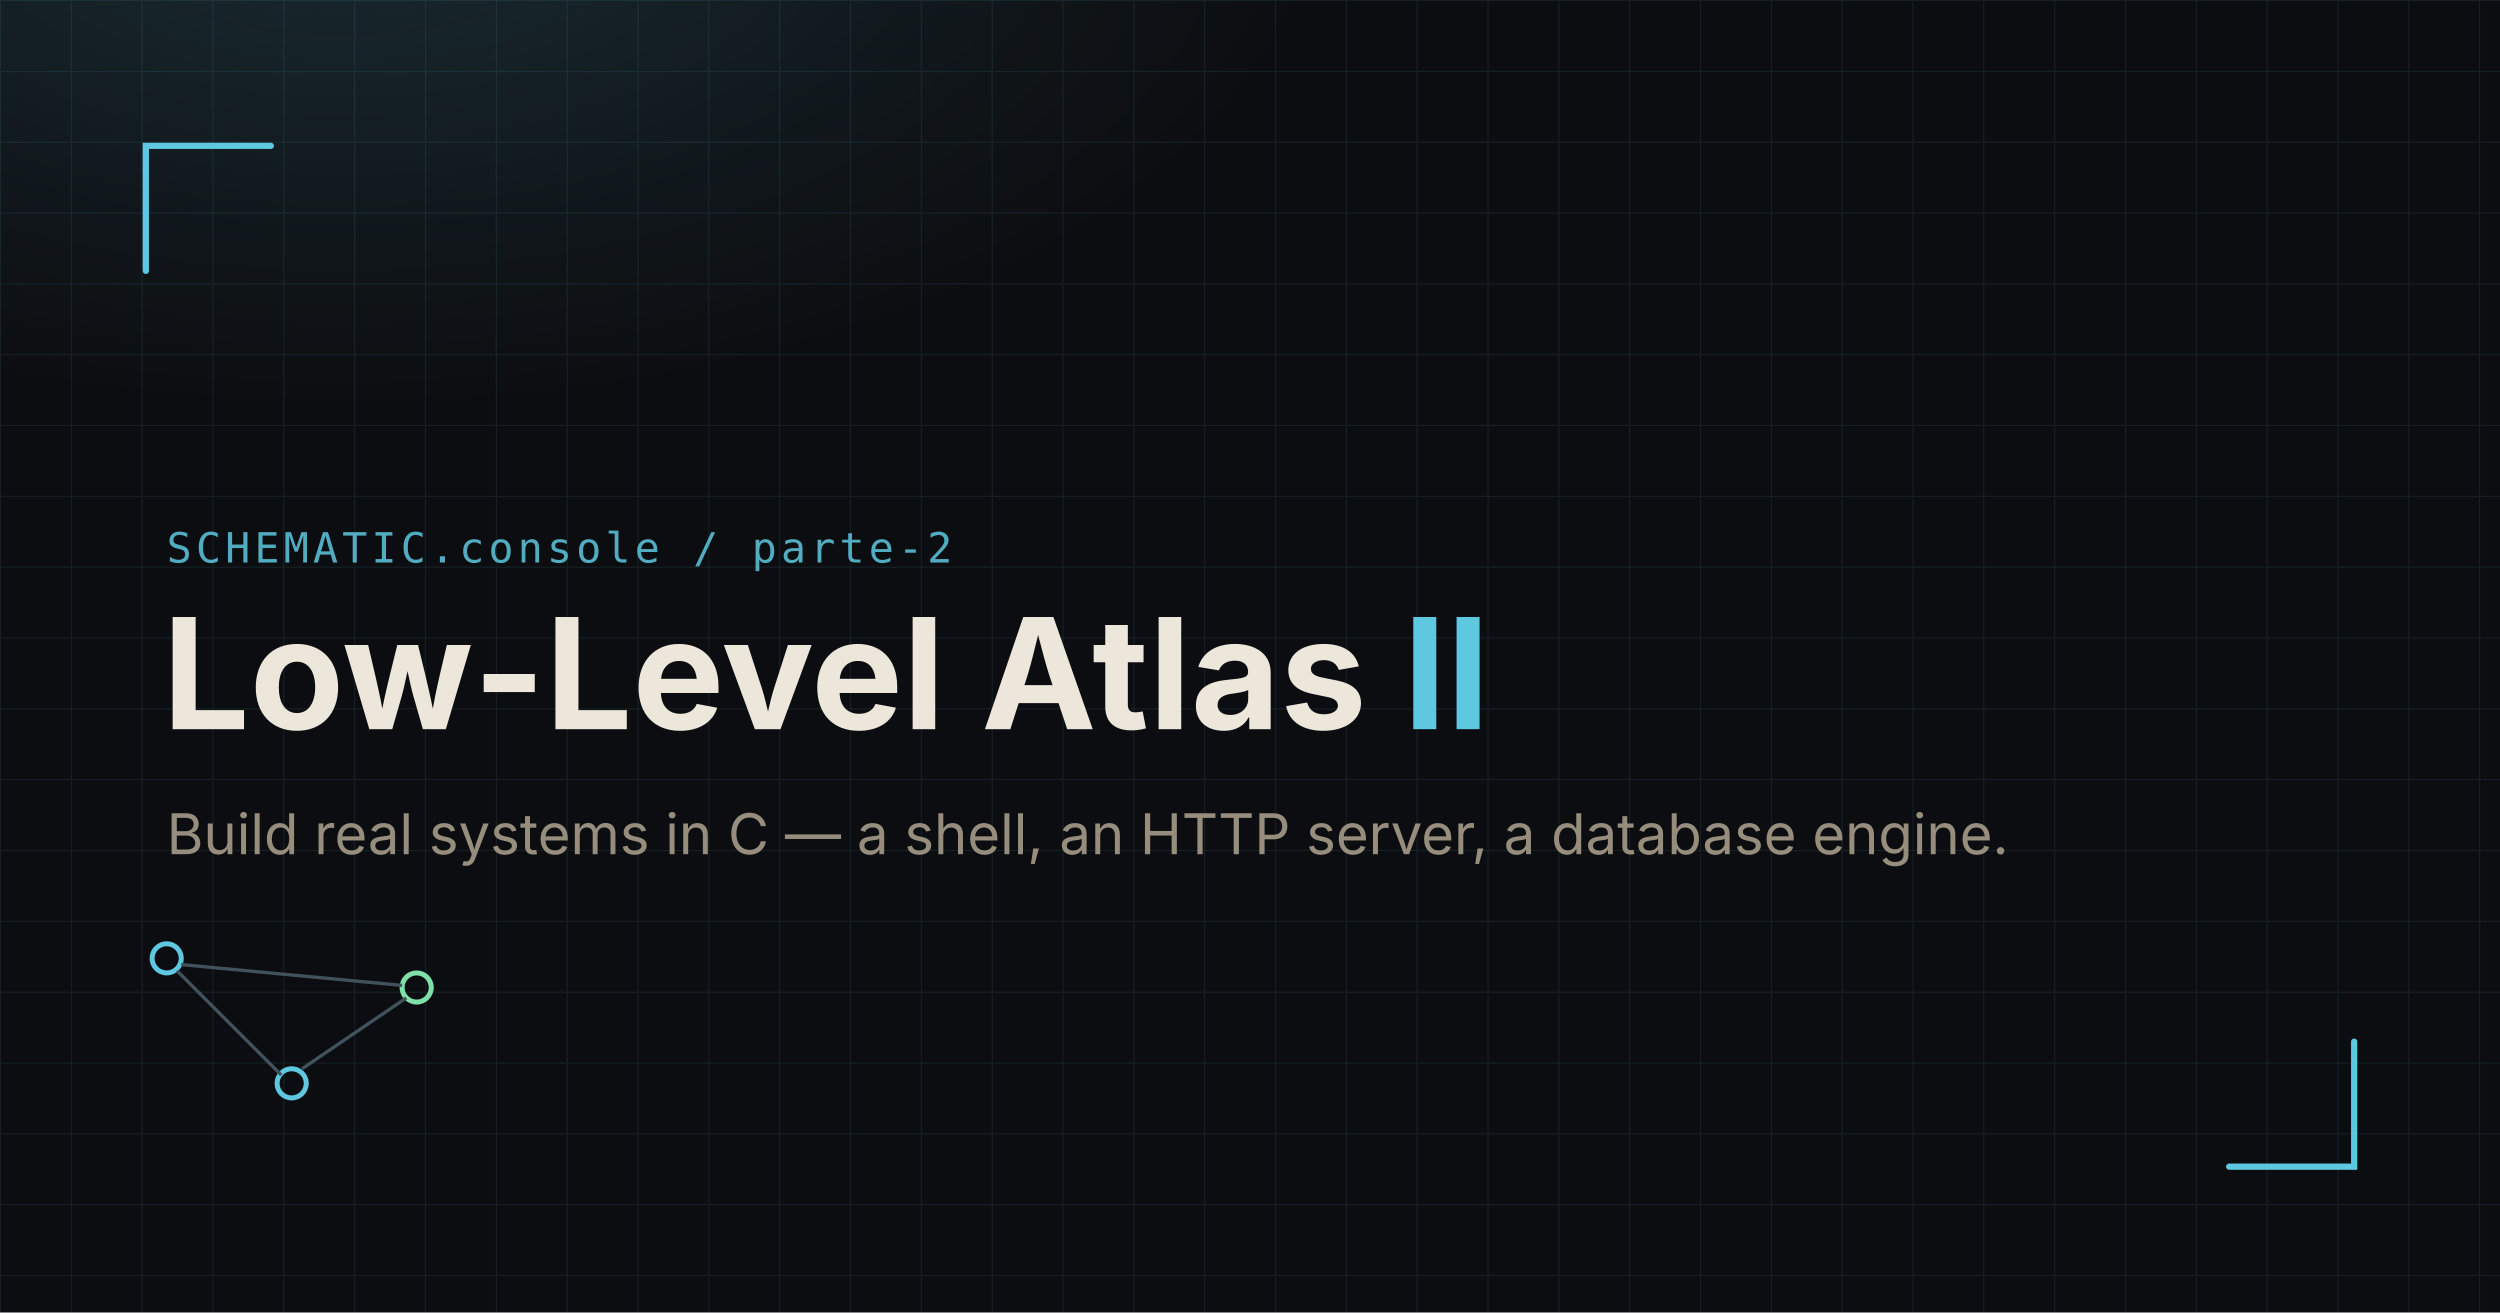
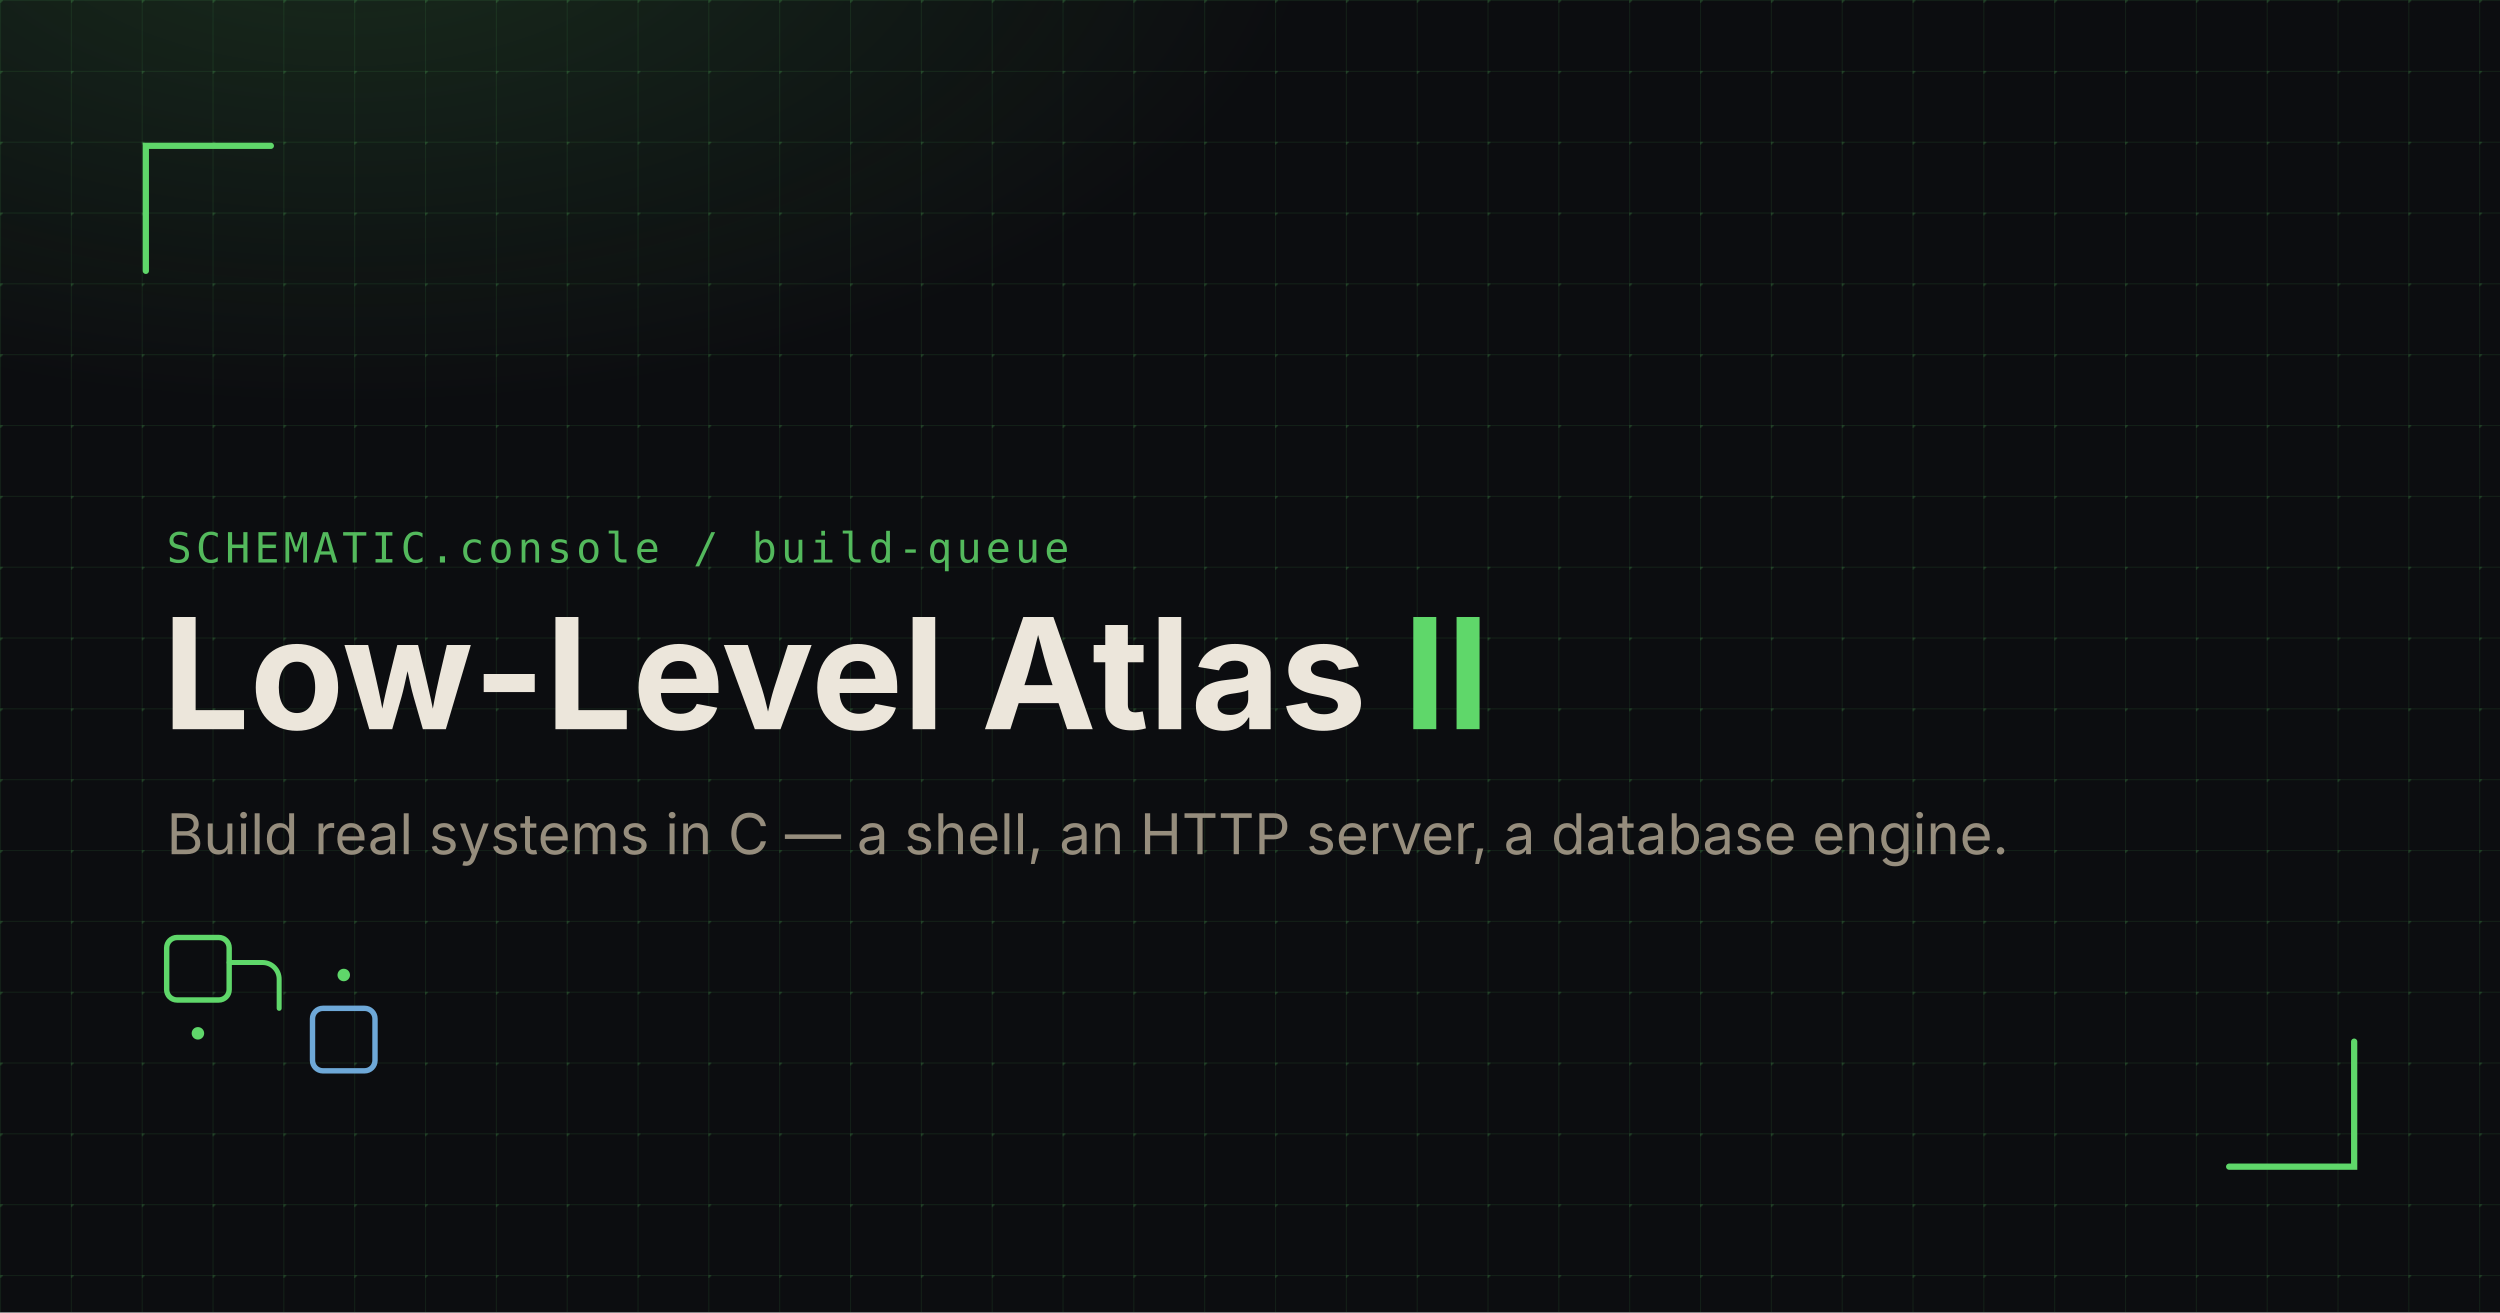
<svg xmlns="http://www.w3.org/2000/svg" viewBox="0 0 1200 630">
  <defs>
    <pattern id="grid" width="34" height="34" patternUnits="userSpaceOnUse">
-       <path d="M34 0H0V34" fill="none" stroke="#5ec8e0" stroke-opacity="0.10" stroke-width="1" />
+       <path d="M34 0H0V34" fill="none" stroke="#5fd76a" stroke-opacity="0.09" stroke-width="1" />
+       <circle cx="0" cy="0" r="1.4" fill="#5fd76a" fill-opacity="0.18" />
    </pattern>
    <radialGradient id="glow" cx="14%" cy="-8%" r="65%">
-       <stop offset="0%" stop-color="#5ec8e0" stop-opacity="0.16" />
-       <stop offset="60%" stop-color="#5ec8e0" stop-opacity="0" />
+       <stop offset="0%" stop-color="#5fd76a" stop-opacity="0.15" />
+       <stop offset="60%" stop-color="#5fd76a" stop-opacity="0" />
    </radialGradient>
  </defs>
  <rect width="1200" height="630" fill="#0c0d10" />
  <rect width="1200" height="630" fill="url(#grid)" />
  <rect width="1200" height="630" fill="url(#glow)" />
-   <path d="M70 130V70h60" fill="none" stroke="#5ec8e0" stroke-width="3" stroke-linecap="round" />
-   <path d="M1130 500v60h-60" fill="none" stroke="#5ec8e0" stroke-width="3" stroke-linecap="round" />
-   <text x="80" y="270" font-family="JetBrains Mono, Consolas, monospace" font-size="20" letter-spacing="2" fill="#5ec8e0" opacity="0.85">SCHEMATIC.console / parte-2</text>
-   <text x="78" y="350" font-family="Inter, system-ui, sans-serif" font-size="74" font-weight="650" fill="#ece6db">Low-Level Atlas <tspan fill="#5ec8e0">II</tspan>
+   <path d="M70 130V70h60" fill="none" stroke="#5fd76a" stroke-width="3" stroke-linecap="round" />
+   <path d="M1130 500v60h-60" fill="none" stroke="#5fd76a" stroke-width="3" stroke-linecap="round" />
+   <text x="80" y="270" font-family="JetBrains Mono, Consolas, monospace" font-size="20" letter-spacing="2" fill="#5fd76a" opacity="0.85">SCHEMATIC.console / build-queue</text>
+   <text x="78" y="350" font-family="Inter, system-ui, sans-serif" font-size="74" font-weight="650" fill="#ece6db">Low-Level Atlas <tspan fill="#5fd76a">II</tspan>
  </text>
  <text x="80" y="410" font-family="Inter, system-ui, sans-serif" font-size="27" fill="#968d7d">Build real systems in C — a shell, an HTTP server, a database engine.</text>
-   <g transform="translate(80,460)">
-     <circle cx="0" cy="0" r="7" fill="none" stroke="#5ec8e0" stroke-width="2.4" />
-     <circle cx="120" cy="14" r="7" fill="none" stroke="#7fe0a8" stroke-width="2.4" />
-     <circle cx="60" cy="60" r="7" fill="none" stroke="#5ec8e0" stroke-width="2.4" />
-     <path d="M7 3 113 13M5 6 55 56M65 53 115 19" stroke="#41525c" stroke-width="1.6" />
+   <g transform="translate(80,450)">
+     <rect x="0" y="0" width="30" height="30" rx="5" fill="none" stroke="#5fd76a" stroke-width="2.6" />
+     <rect x="70" y="34" width="30" height="30" rx="5" fill="none" stroke="#6ea8d8" stroke-width="2.6" />
+     <path d="M30 12h16a8 8 0 0 1 8 8v14" fill="none" stroke="#5fd76a" stroke-width="2.4" stroke-linecap="round" />
+     <circle cx="15" cy="46" r="3" fill="#5fd76a" />
+     <circle cx="85" cy="18" r="3" fill="#5fd76a" />
  </g>
</svg>
